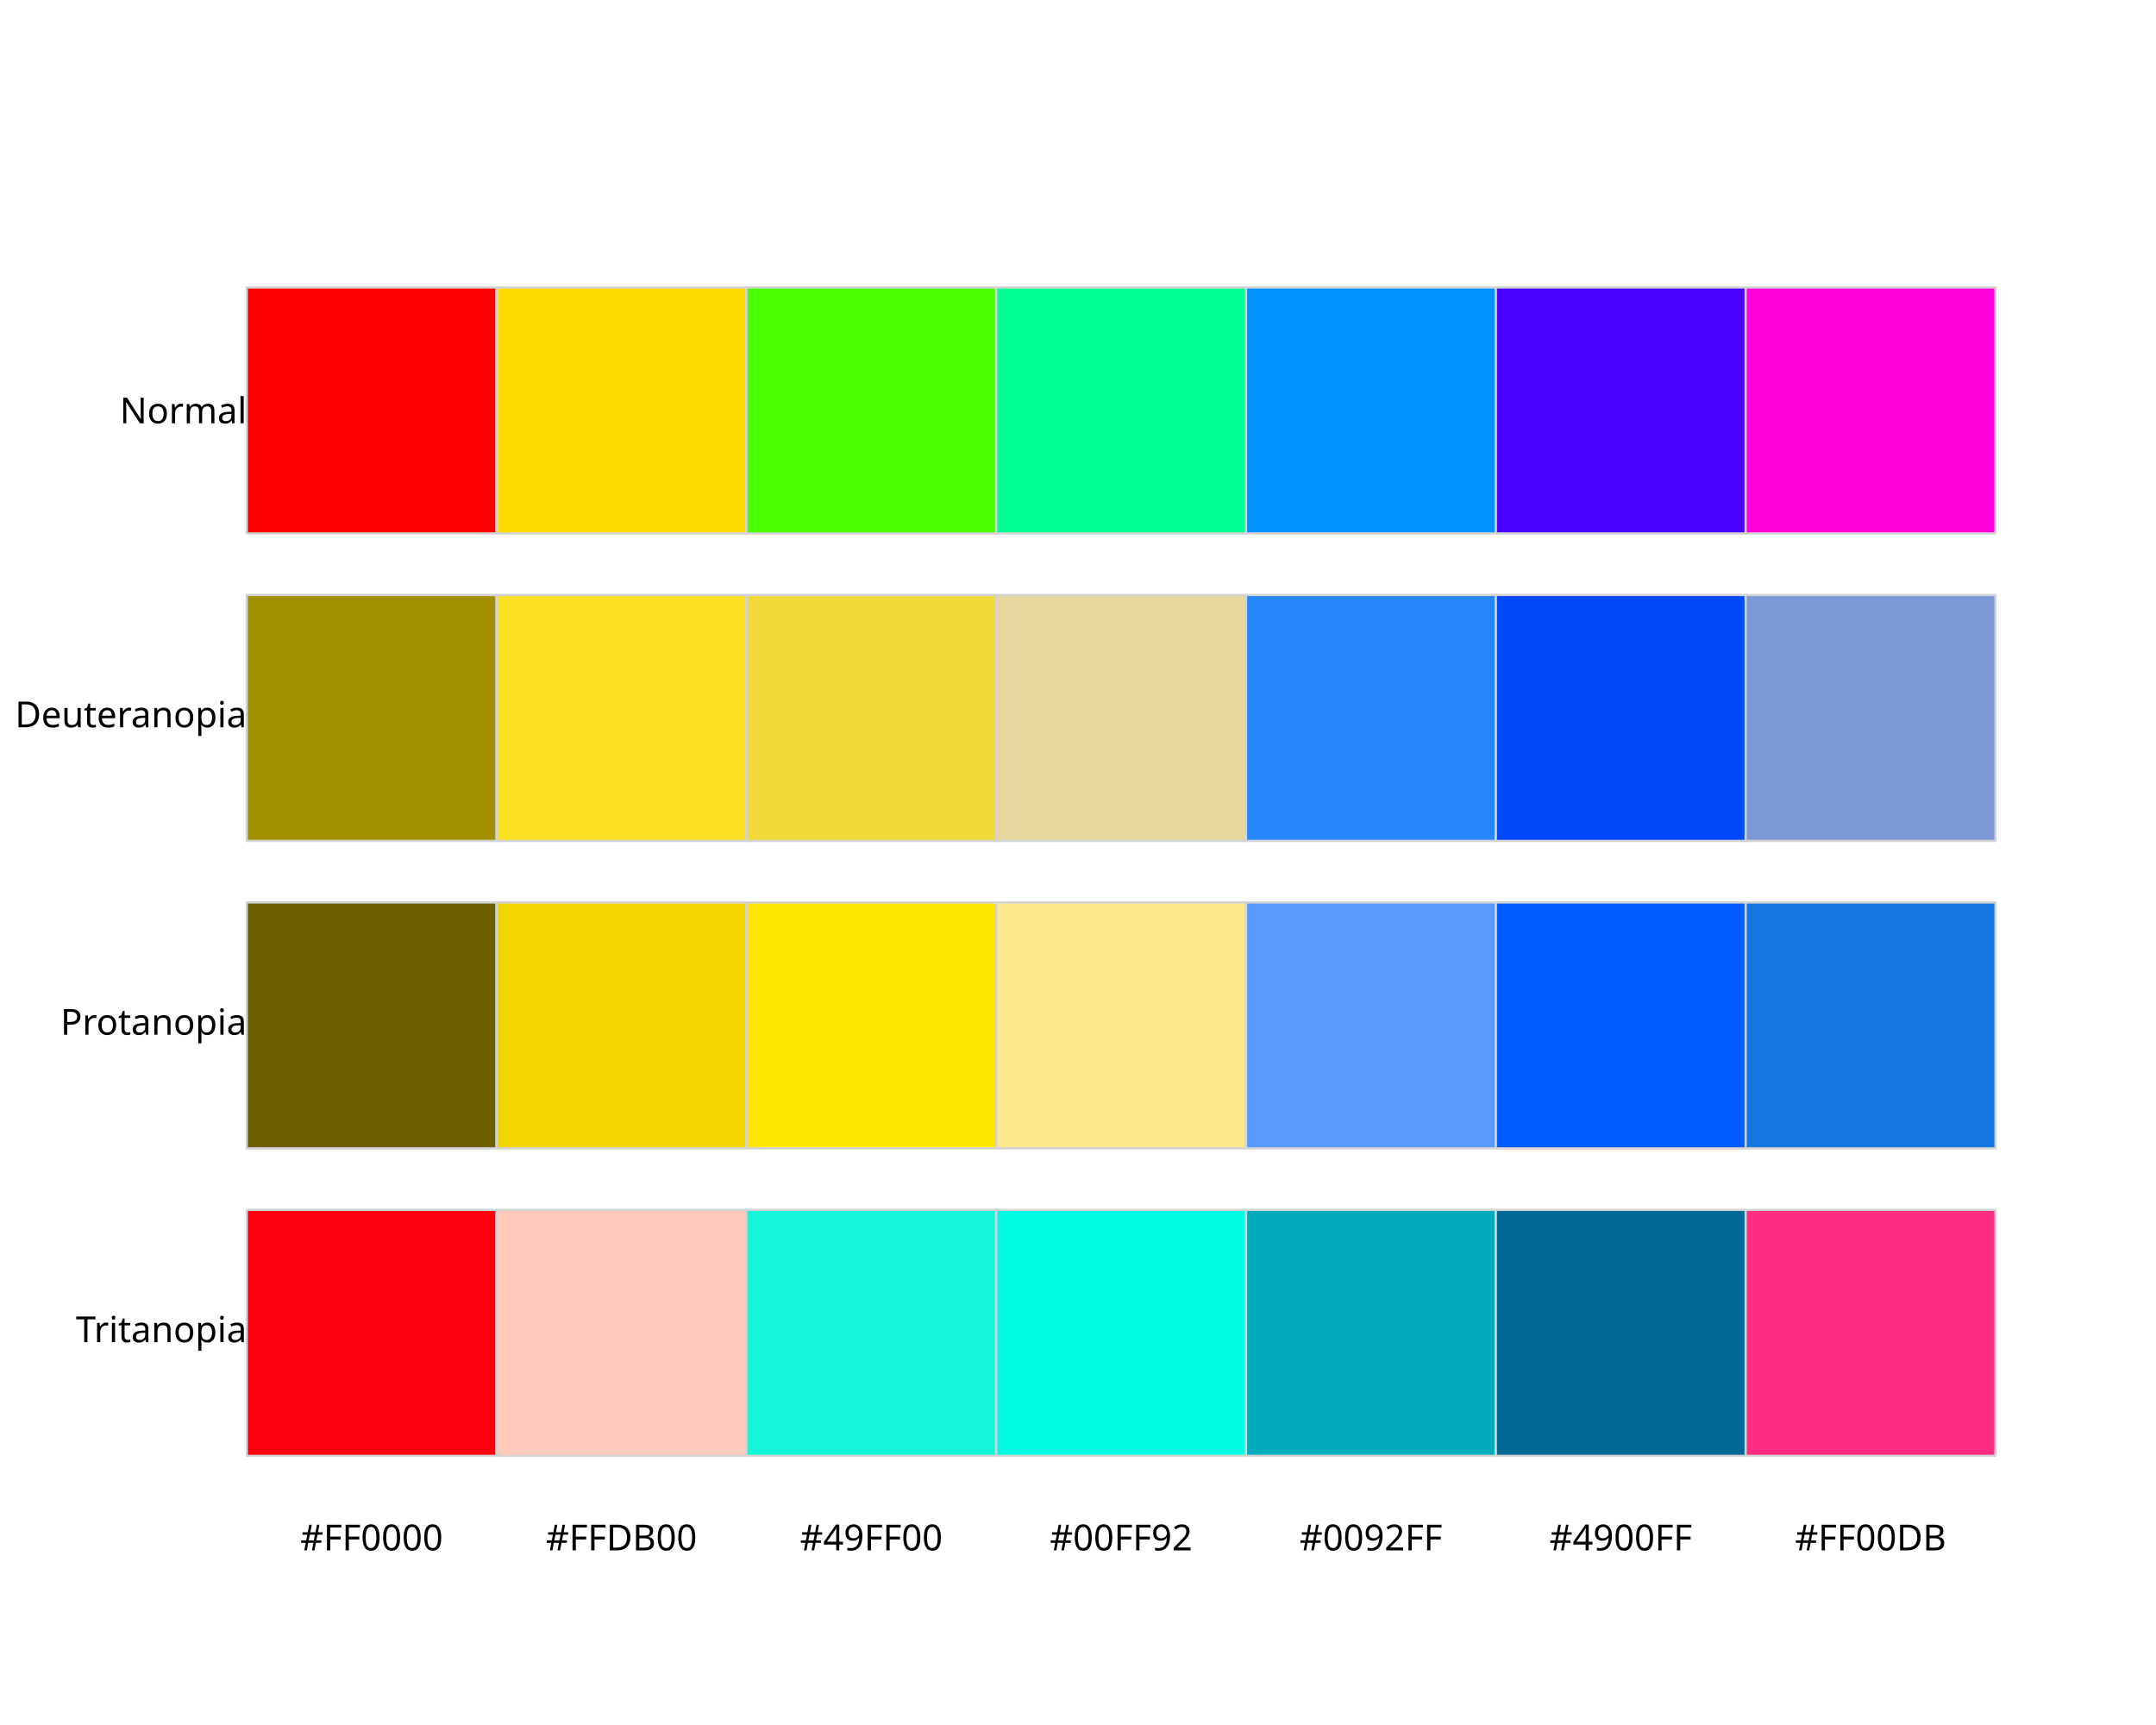
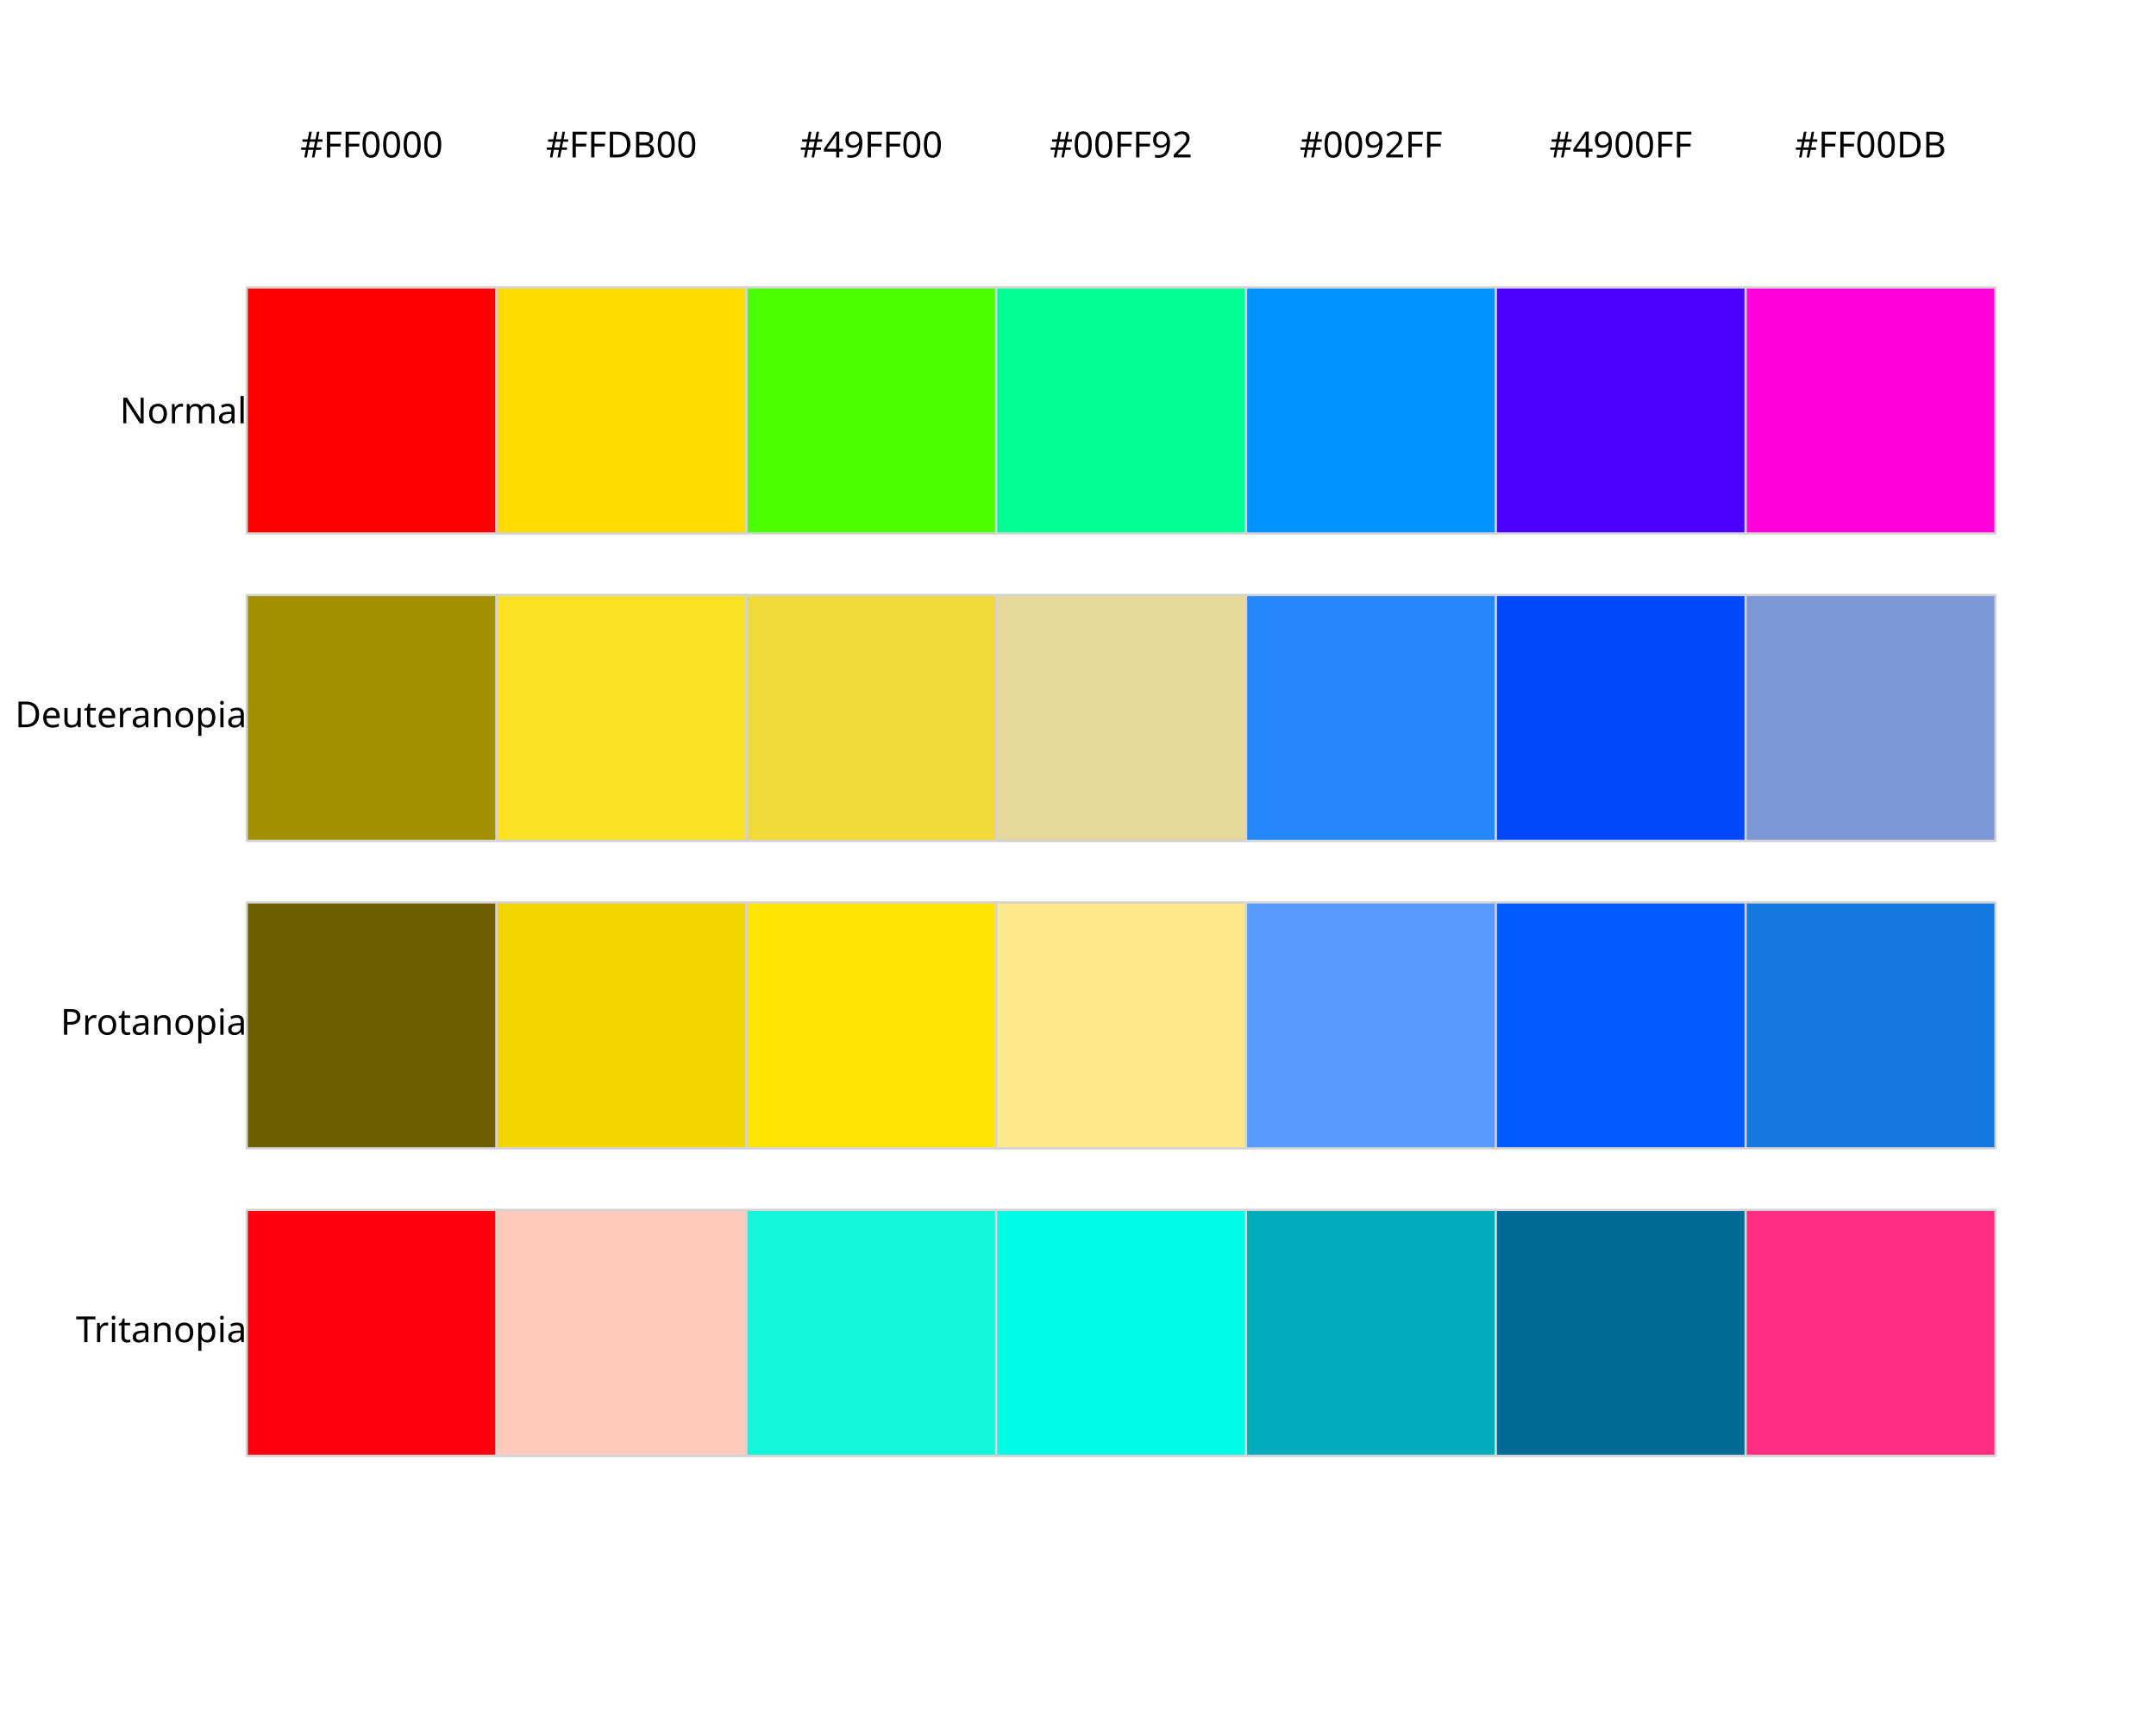
<svg xmlns="http://www.w3.org/2000/svg" class="svglite" data-engine-version="2.0" width="720.00pt" height="576.00pt" viewBox="0 0 720.00 576.00">
  <defs>
    <style type="text/css">
    .svglite line, .svglite polyline, .svglite polygon, .svglite path, .svglite rect, .svglite circle {
      fill: none;
      stroke: #000000;
      stroke-linecap: round;
      stroke-linejoin: round;
      stroke-miterlimit: 10.00;
    }
  </style>
  </defs>
  <rect width="100%" height="100%" style="stroke: none; fill: #FFFFFF;" />
  <defs>
    <clipPath id="cpMC4wMHw3MjAuMDB8MC4wMHw1NzYuMDA=">
      <rect x="0.00" y="0.00" width="720.00" height="576.00" />
    </clipPath>
  </defs>
  <g clip-path="url(#cpMC4wMHw3MjAuMDB8MC4wMHw1NzYuMDA=)">
-     <text x="124.11" y="517.68" text-anchor="middle" style="font-size: 12.00px; font-family: sans;" textLength="48.03px" lengthAdjust="spacingAndGlyphs">#FF0000</text>
-     <text x="207.54" y="517.68" text-anchor="middle" style="font-size: 12.00px; font-family: sans;" textLength="51.36px" lengthAdjust="spacingAndGlyphs">#FFDB00</text>
-     <text x="290.97" y="517.68" text-anchor="middle" style="font-size: 12.00px; font-family: sans;" textLength="48.03px" lengthAdjust="spacingAndGlyphs">#49FF00</text>
-     <text x="374.40" y="517.68" text-anchor="middle" style="font-size: 12.00px; font-family: sans;" textLength="48.03px" lengthAdjust="spacingAndGlyphs">#00FF92</text>
-     <text x="457.83" y="517.68" text-anchor="middle" style="font-size: 12.00px; font-family: sans;" textLength="48.03px" lengthAdjust="spacingAndGlyphs">#0092FF</text>
-     <text x="541.26" y="517.68" text-anchor="middle" style="font-size: 12.00px; font-family: sans;" textLength="48.03px" lengthAdjust="spacingAndGlyphs">#4900FF</text>
-     <text x="624.69" y="517.68" text-anchor="middle" style="font-size: 12.00px; font-family: sans;" textLength="51.36px" lengthAdjust="spacingAndGlyphs">#FF00DB</text>
+     <text x="124.11" y="52.56" text-anchor="middle" style="font-size: 12.00px; font-family: sans;" textLength="48.03px" lengthAdjust="spacingAndGlyphs">#FF0000</text>
+     <text x="207.54" y="52.56" text-anchor="middle" style="font-size: 12.00px; font-family: sans;" textLength="51.36px" lengthAdjust="spacingAndGlyphs">#FFDB00</text>
+     <text x="290.97" y="52.56" text-anchor="middle" style="font-size: 12.00px; font-family: sans;" textLength="48.03px" lengthAdjust="spacingAndGlyphs">#49FF00</text>
+     <text x="374.40" y="52.56" text-anchor="middle" style="font-size: 12.00px; font-family: sans;" textLength="48.03px" lengthAdjust="spacingAndGlyphs">#00FF92</text>
+     <text x="457.83" y="52.56" text-anchor="middle" style="font-size: 12.00px; font-family: sans;" textLength="48.03px" lengthAdjust="spacingAndGlyphs">#0092FF</text>
+     <text x="541.26" y="52.56" text-anchor="middle" style="font-size: 12.00px; font-family: sans;" textLength="48.03px" lengthAdjust="spacingAndGlyphs">#4900FF</text>
+     <text x="624.69" y="52.56" text-anchor="middle" style="font-size: 12.00px; font-family: sans;" textLength="51.36px" lengthAdjust="spacingAndGlyphs">#FF00DB</text>
  </g>
  <defs>
    <clipPath id="cpNTkuMDR8Njg5Ljc2fDU5LjA0fDUwMi41Ng==">
      <rect x="59.04" y="59.04" width="630.72" height="443.52" />
    </clipPath>
  </defs>
  <g clip-path="url(#cpNTkuMDR8Njg5Ljc2fDU5LjA0fDUwMi41Ng==)">
    <rect x="82.40" y="404.00" width="83.43" height="82.13" style="stroke-width: 0.75; stroke: #D3D3D3; fill: #FF000F;" />
    <rect x="165.83" y="404.00" width="83.43" height="82.13" style="stroke-width: 0.75; stroke: #D3D3D3; fill: #FFC9BB;" />
    <rect x="249.26" y="404.00" width="83.43" height="82.13" style="stroke-width: 0.75; stroke: #D3D3D3; fill: #14F6D9;" />
    <rect x="332.69" y="404.00" width="83.43" height="82.13" style="stroke-width: 0.75; stroke: #D3D3D3; fill: #00FCE4;" />
    <rect x="416.11" y="404.00" width="83.43" height="82.13" style="stroke-width: 0.75; stroke: #D3D3D3; fill: #00ACBC;" />
    <rect x="499.54" y="404.00" width="83.43" height="82.13" style="stroke-width: 0.75; stroke: #D3D3D3; fill: #006996;" />
    <rect x="582.97" y="404.00" width="83.43" height="82.13" style="stroke-width: 0.75; stroke: #D3D3D3; fill: #FF2D81;" />
    <rect x="82.40" y="301.33" width="83.43" height="82.13" style="stroke-width: 0.75; stroke: #D3D3D3; fill: #6D5F00;" />
    <rect x="165.83" y="301.33" width="83.43" height="82.13" style="stroke-width: 0.75; stroke: #D3D3D3; fill: #F3D600;" />
    <rect x="249.26" y="301.33" width="83.43" height="82.13" style="stroke-width: 0.75; stroke: #D3D3D3; fill: #FFE600;" />
    <rect x="332.69" y="301.33" width="83.43" height="82.13" style="stroke-width: 0.75; stroke: #D3D3D3; fill: #FEE98A;" />
    <rect x="416.11" y="301.33" width="83.43" height="82.13" style="stroke-width: 0.75; stroke: #D3D3D3; fill: #589AFF;" />
    <rect x="499.54" y="301.33" width="83.43" height="82.13" style="stroke-width: 0.75; stroke: #D3D3D3; fill: #005CFF;" />
    <rect x="582.97" y="301.33" width="83.43" height="82.13" style="stroke-width: 0.75; stroke: #D3D3D3; fill: #1477DF;" />
    <rect x="82.40" y="198.67" width="83.43" height="82.13" style="stroke-width: 0.75; stroke: #D3D3D3; fill: #A39000;" />
    <rect x="165.83" y="198.67" width="83.43" height="82.13" style="stroke-width: 0.75; stroke: #D3D3D3; fill: #FCE125;" />
    <rect x="249.26" y="198.67" width="83.43" height="82.13" style="stroke-width: 0.75; stroke: #D3D3D3; fill: #F2D93A;" />
    <rect x="332.69" y="198.67" width="83.43" height="82.13" style="stroke-width: 0.75; stroke: #D3D3D3; fill: #E6D89A;" />
    <rect x="416.11" y="198.67" width="83.43" height="82.13" style="stroke-width: 0.75; stroke: #D3D3D3; fill: #2687FD;" />
    <rect x="499.54" y="198.67" width="83.43" height="82.13" style="stroke-width: 0.75; stroke: #D3D3D3; fill: #0049FB;" />
    <rect x="582.97" y="198.67" width="83.43" height="82.13" style="stroke-width: 0.75; stroke: #D3D3D3; fill: #7D98D6;" />
    <rect x="82.40" y="96.00" width="83.43" height="82.13" style="stroke-width: 0.75; stroke: #D3D3D3; fill: #FF0000;" />
    <rect x="165.83" y="96.00" width="83.43" height="82.13" style="stroke-width: 0.75; stroke: #D3D3D3; fill: #FFDB00;" />
    <rect x="249.26" y="96.00" width="83.43" height="82.13" style="stroke-width: 0.75; stroke: #D3D3D3; fill: #49FF00;" />
    <rect x="332.69" y="96.00" width="83.43" height="82.13" style="stroke-width: 0.75; stroke: #D3D3D3; fill: #00FF92;" />
    <rect x="416.11" y="96.00" width="83.43" height="82.13" style="stroke-width: 0.75; stroke: #D3D3D3; fill: #0092FF;" />
    <rect x="499.54" y="96.00" width="83.43" height="82.13" style="stroke-width: 0.75; stroke: #D3D3D3; fill: #4900FF;" />
    <rect x="582.97" y="96.00" width="83.43" height="82.13" style="stroke-width: 0.75; stroke: #D3D3D3; fill: #FF00DB;" />
  </g>
  <g clip-path="url(#cpMC4wMHw3MjAuMDB8MC4wMHw1NzYuMDA=)">
    <text x="82.40" y="448.17" text-anchor="end" style="font-size: 12.00px; font-family: sans;" textLength="53.36px" lengthAdjust="spacingAndGlyphs">Tritanopia</text>
    <text x="82.40" y="345.50" text-anchor="end" style="font-size: 12.00px; font-family: sans;" textLength="58.05px" lengthAdjust="spacingAndGlyphs">Protanopia</text>
    <text x="82.40" y="242.84" text-anchor="end" style="font-size: 12.00px; font-family: sans;" textLength="72.06px" lengthAdjust="spacingAndGlyphs">Deuteranopia</text>
    <text x="82.40" y="141.36" text-anchor="end" style="font-size: 12.00px; font-family: sans;" textLength="38.68px" lengthAdjust="spacingAndGlyphs">Normal</text>
  </g>
</svg>
